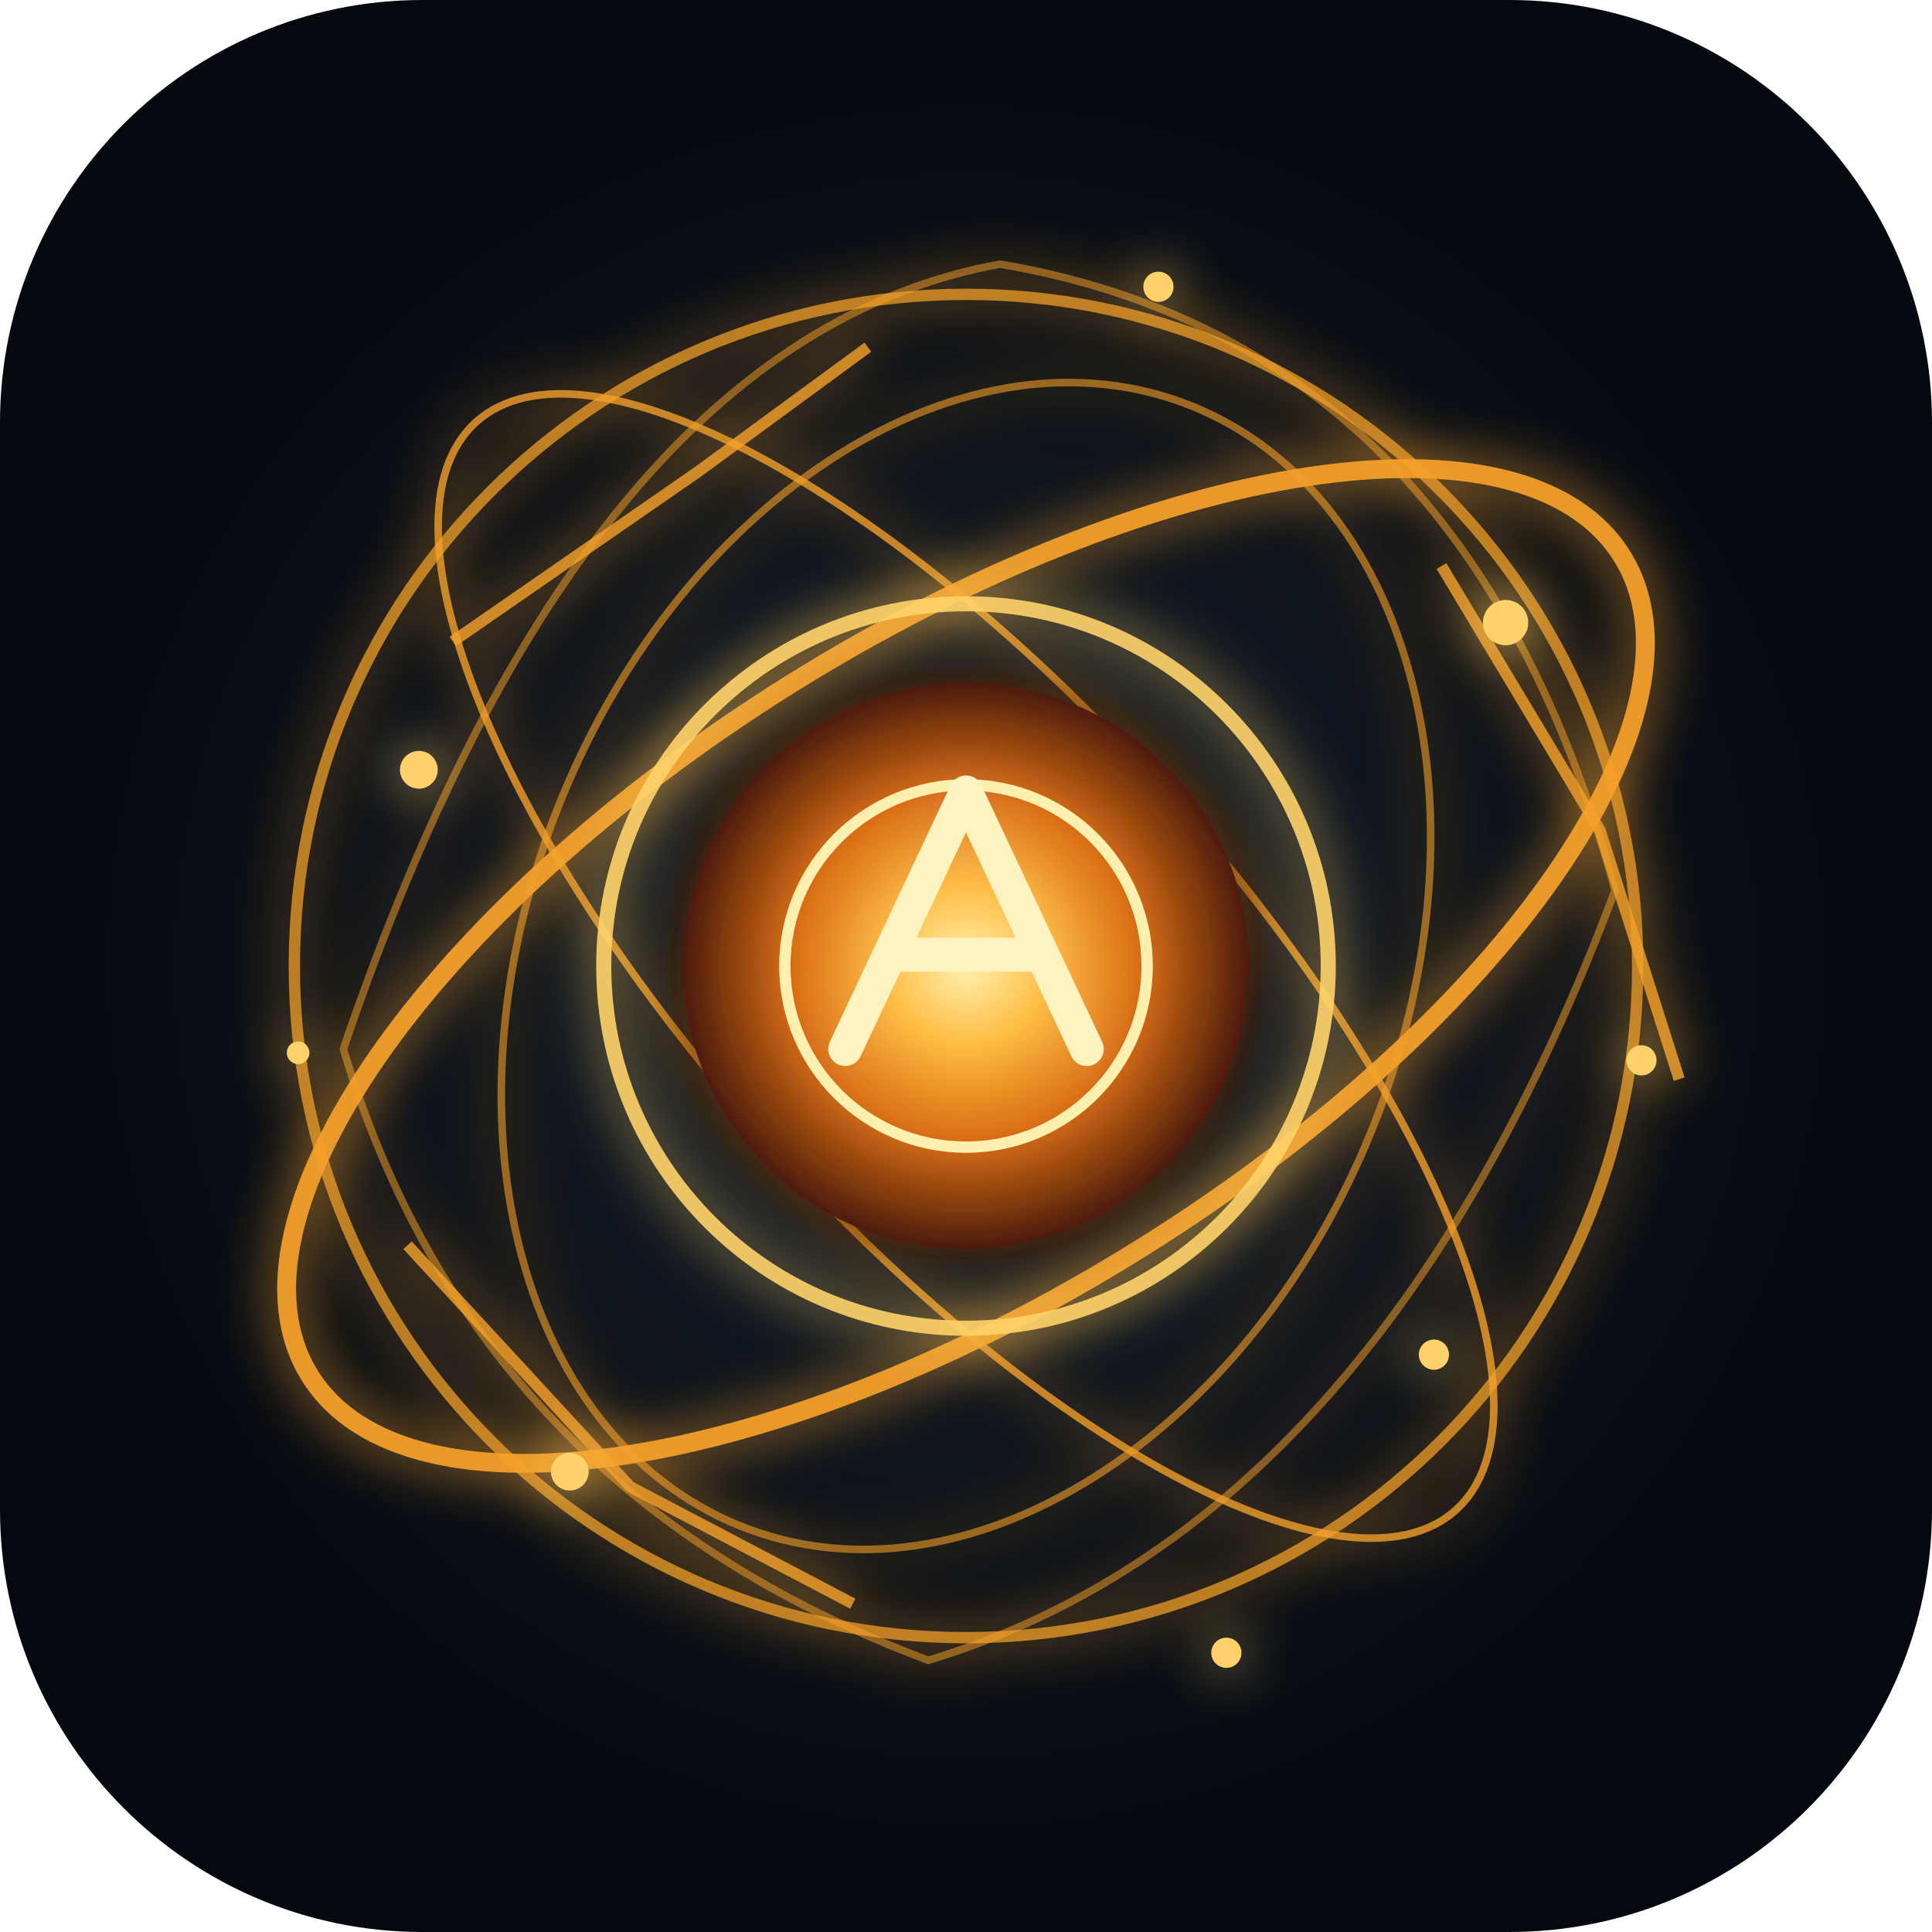
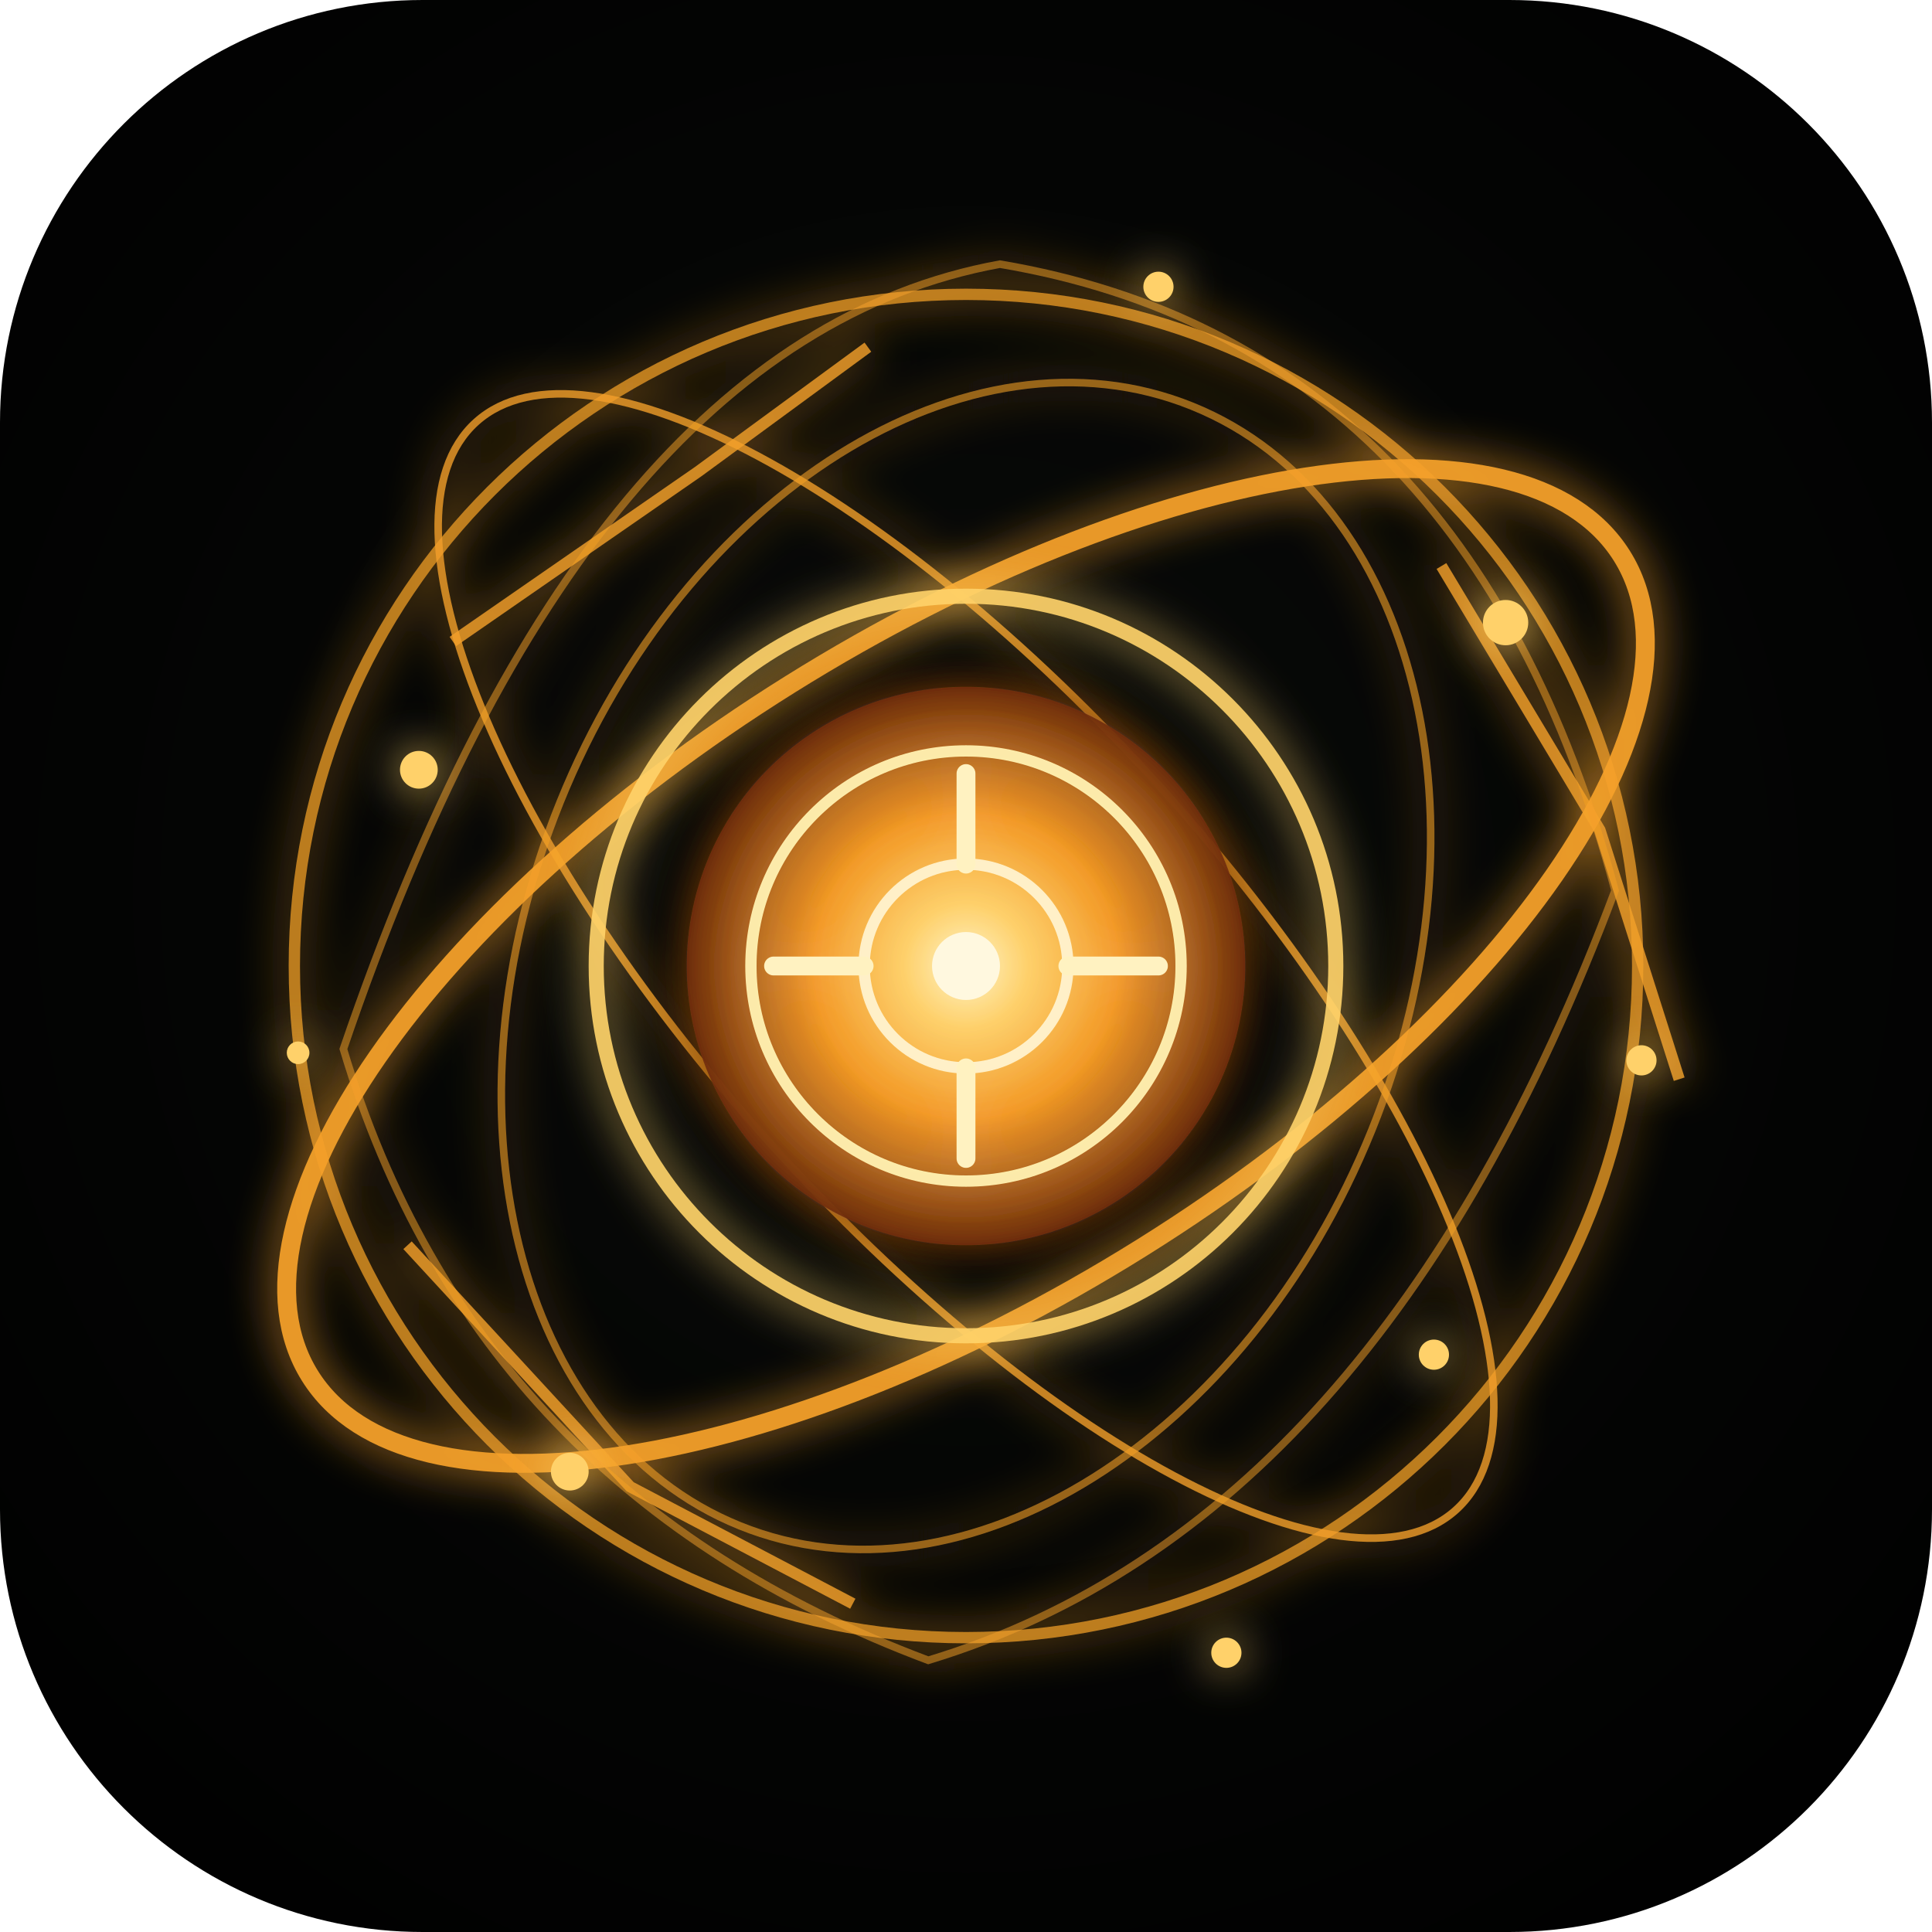
<svg xmlns="http://www.w3.org/2000/svg" width="512" height="512" viewBox="0 0 512 512">
  <defs>
-     <radialGradient id="bg">
-       <stop offset="0" stop-color="#18202b" />
-       <stop offset="1" stop-color="#05080e" />
+     <radialGradient id="bg" cx="50%" cy="46%" r="70%">
+       <stop offset="0" stop-color="#090b09" />
+       <stop offset="1" stop-color="#000000" />
    </radialGradient>
    <radialGradient id="core">
-       <stop offset="0" stop-color="#fff1b0" />
-       <stop offset=".28" stop-color="#ffbd42" />
-       <stop offset=".62" stop-color="#d76a0b" />
-       <stop offset="1" stop-color="#4b1b08" />
+       <stop offset="0" stop-color="#fff4c7" />
+       <stop offset=".22" stop-color="#ffd16a" />
+       <stop offset=".55" stop-color="#f49a24" />
+       <stop offset="1" stop-color="#713008" />
    </radialGradient>
    <filter id="glow" x="-80%" y="-80%" width="260%" height="260%">
-       <feGaussianBlur stdDeviation="7" result="b" />
+       <feGaussianBlur stdDeviation="6" result="blur" />
      <feMerge>
-         <feMergeNode in="b" />
+         <feMergeNode in="blur" />
        <feMergeNode in="SourceGraphic" />
      </feMerge>
    </filter>
  </defs>
  <rect width="512" height="512" rx="112" fill="url(#bg)" />
  <g fill="none" stroke="#f5a12b" filter="url(#glow)">
    <circle cx="256" cy="256" r="178" stroke-width="3" opacity=".72" />
    <ellipse cx="256" cy="256" rx="205" ry="88" stroke-width="5" transform="rotate(-32 256 256)" opacity=".92" />
    <ellipse cx="256" cy="256" rx="194" ry="70" stroke-width="2" transform="rotate(48 256 256)" opacity=".78" />
    <ellipse cx="256" cy="256" rx="160" ry="116" stroke-width="2" transform="rotate(-68 256 256)" opacity=".58" />
-     <path d="M91 278 Q155 90 265 70 Q389 91 428 236 Q365 404 246 440 Q126 395 91 278Z" stroke-width="2" opacity=".5" />
-     <path d="M120 170 L185 125 L230 92 M382 150 L424 220 L445 286 M108 330 L167 394 L226 425" stroke-width="3" opacity=".8" />
+     <path d="M91 278 Q155 90 265 70 Q389 91 428 236            Q365 404 246 440 Q126 395 91 278Z" stroke-width="2" opacity=".5" />
+     <path d="M120 170 L185 125 L230 92 M382 150 L424 220            L445 286 M108 330 L167 394 L226 425" stroke-width="3" opacity=".8" />
  </g>
  <g filter="url(#glow)">
-     <circle cx="256" cy="256" r="75" fill="url(#core)" opacity=".95" />
-     <circle cx="256" cy="256" r="96" fill="none" stroke="#ffd36a" stroke-width="4" opacity=".9" />
-     <circle cx="256" cy="256" r="48" fill="none" stroke="#fff0b0" stroke-width="3" />
-     <path d="M224 278 L256 210 L288 278 M238 253 H274" fill="none" stroke="#fff2c1" stroke-width="9" stroke-linecap="round" stroke-linejoin="round" />
+     <circle cx="256" cy="256" r="74" fill="url(#core)" opacity=".92" />
+     <circle cx="256" cy="256" r="98" fill="none" stroke="#ffd36a" stroke-width="4" opacity=".9" />
+     <circle cx="256" cy="256" r="57" fill="none" stroke="#fff0b0" stroke-width="3" opacity=".95" />
+     <circle cx="256" cy="256" r="27" fill="none" stroke="#fff6d5" stroke-width="3" opacity=".9" />
+     <path d="M256 205 V229 M256 283 V307 M205 256 H229 M283 256 H307" stroke="#fff2c1" stroke-width="5" stroke-linecap="round" />
+     <circle cx="256" cy="256" r="9" fill="#fff8df" />
  </g>
  <g fill="#ffd16a" filter="url(#glow)">
    <circle cx="111" cy="204" r="5" />
    <circle cx="399" cy="165" r="6" />
    <circle cx="380" cy="359" r="4" />
    <circle cx="151" cy="390" r="5" />
    <circle cx="307" cy="76" r="4" />
    <circle cx="435" cy="281" r="4" />
    <circle cx="79" cy="279" r="3" />
    <circle cx="325" cy="438" r="4" />
  </g>
</svg>
